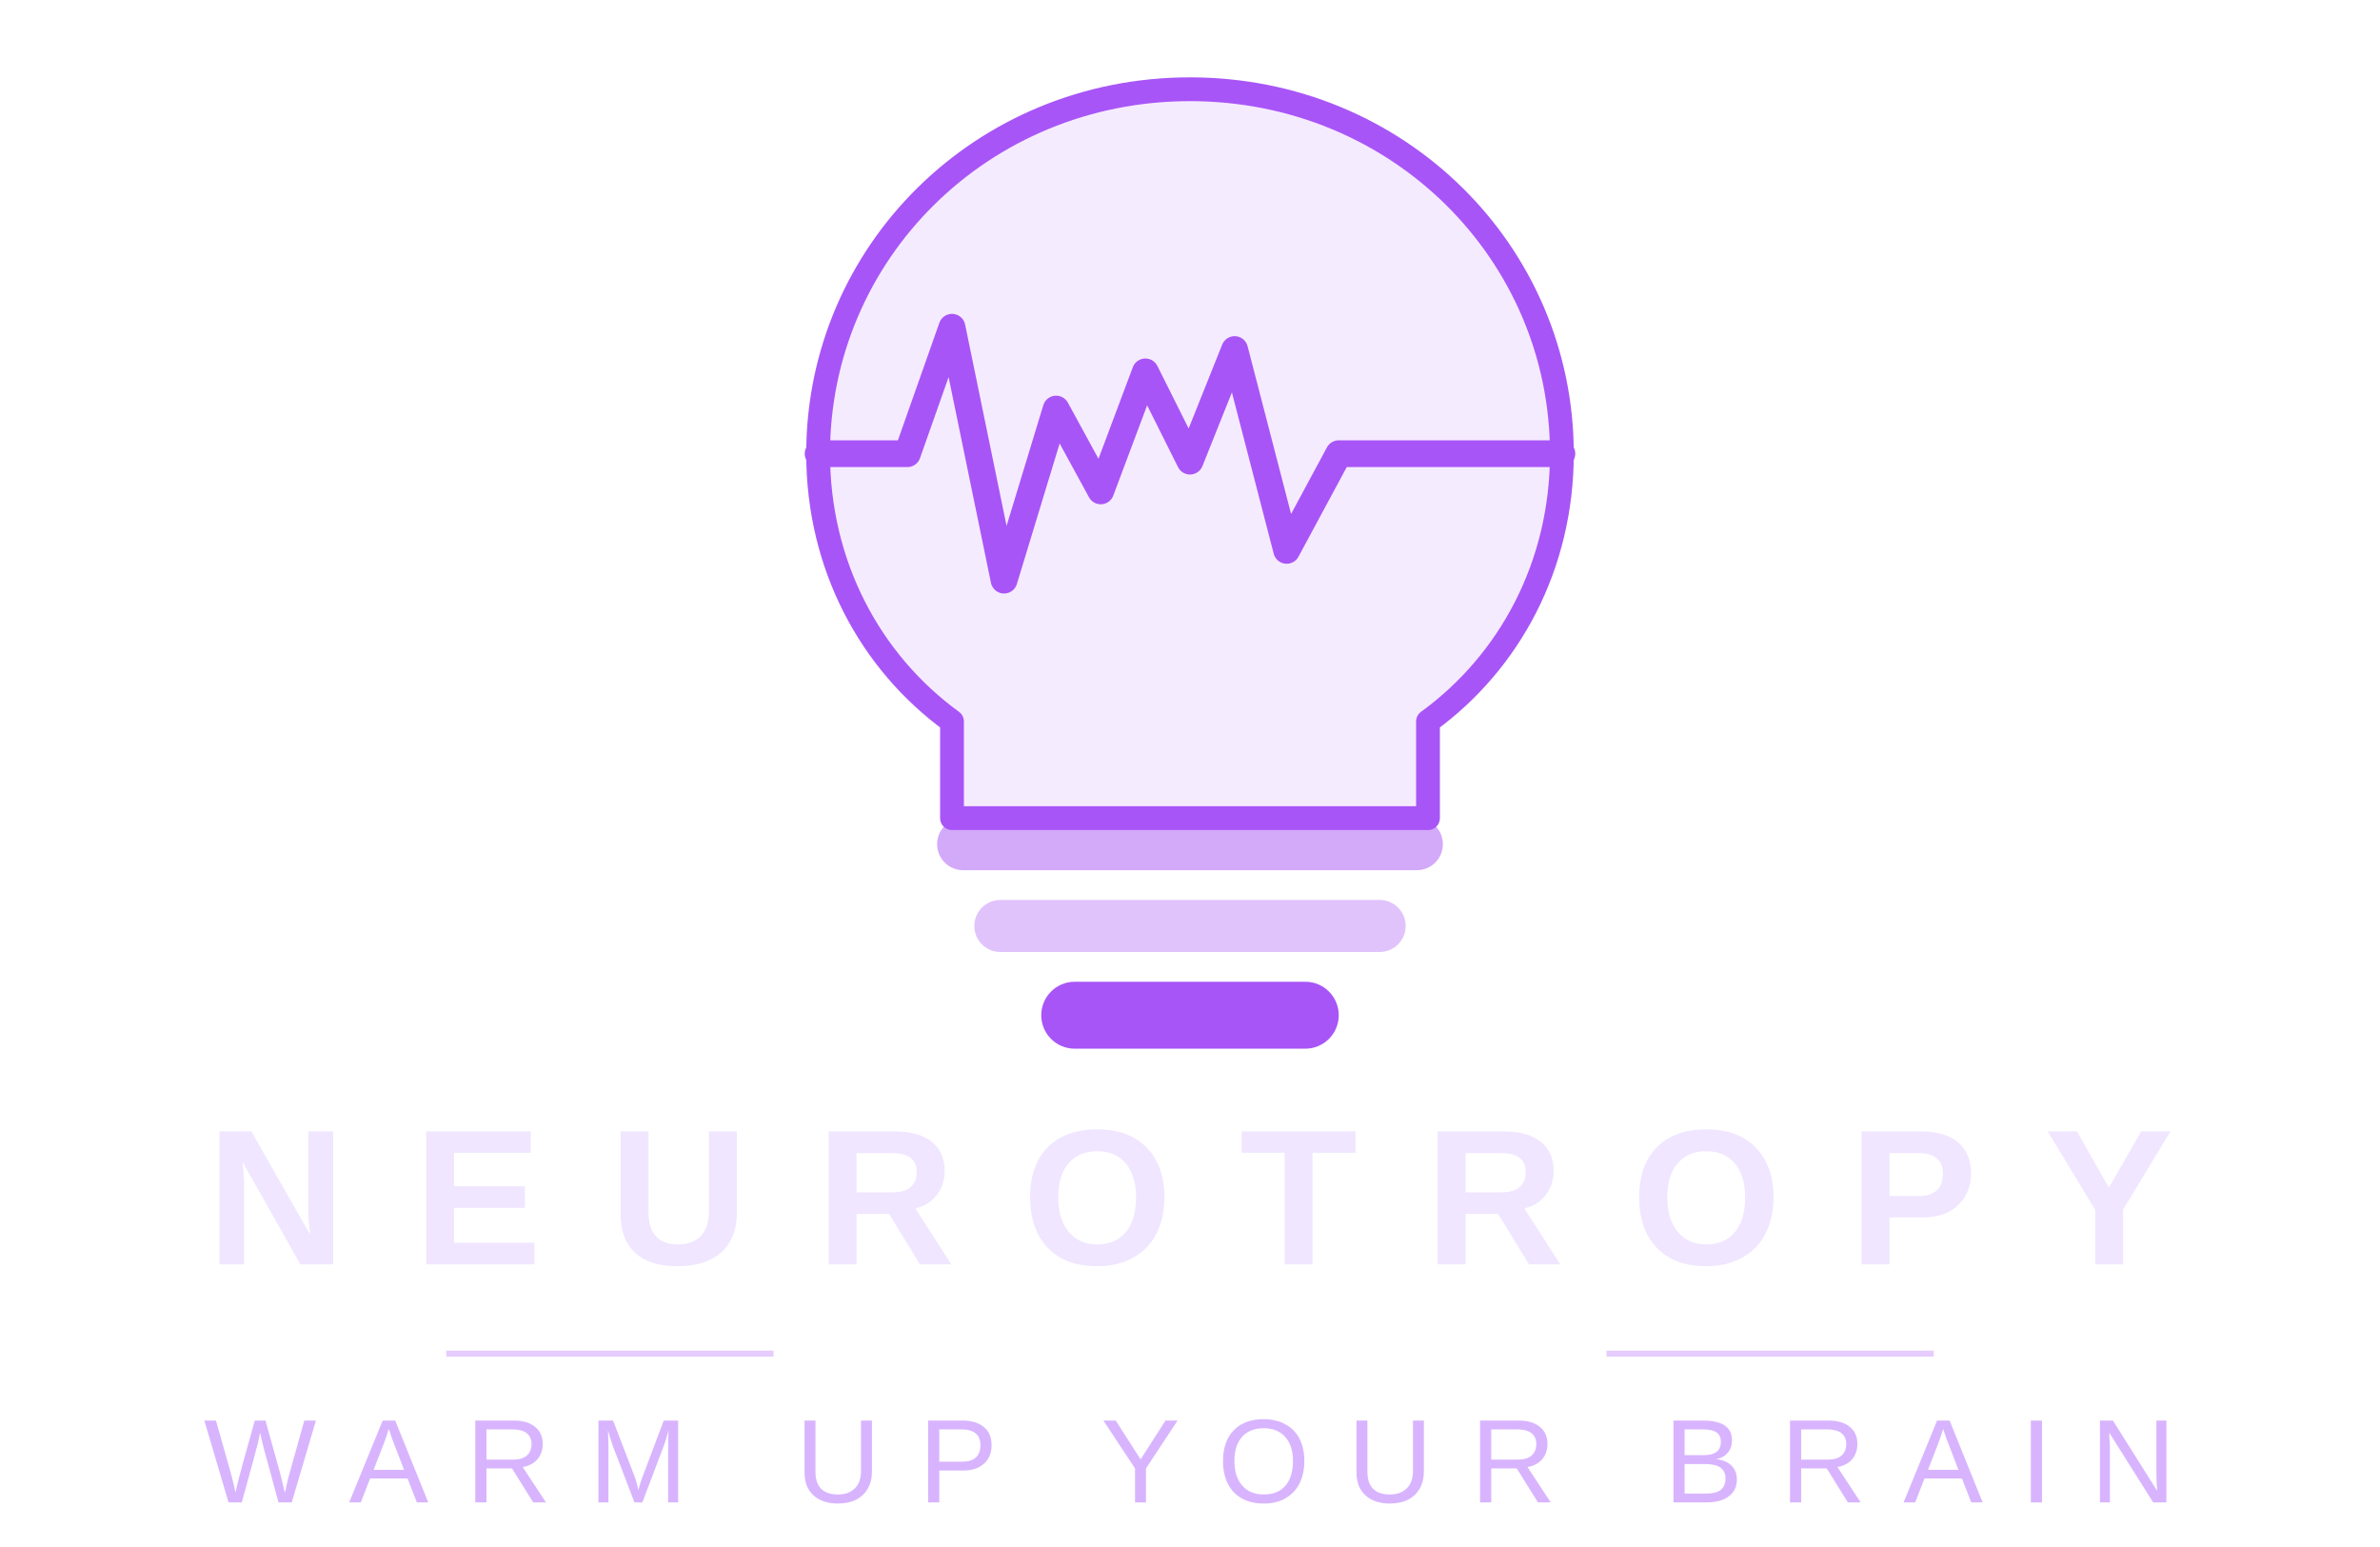
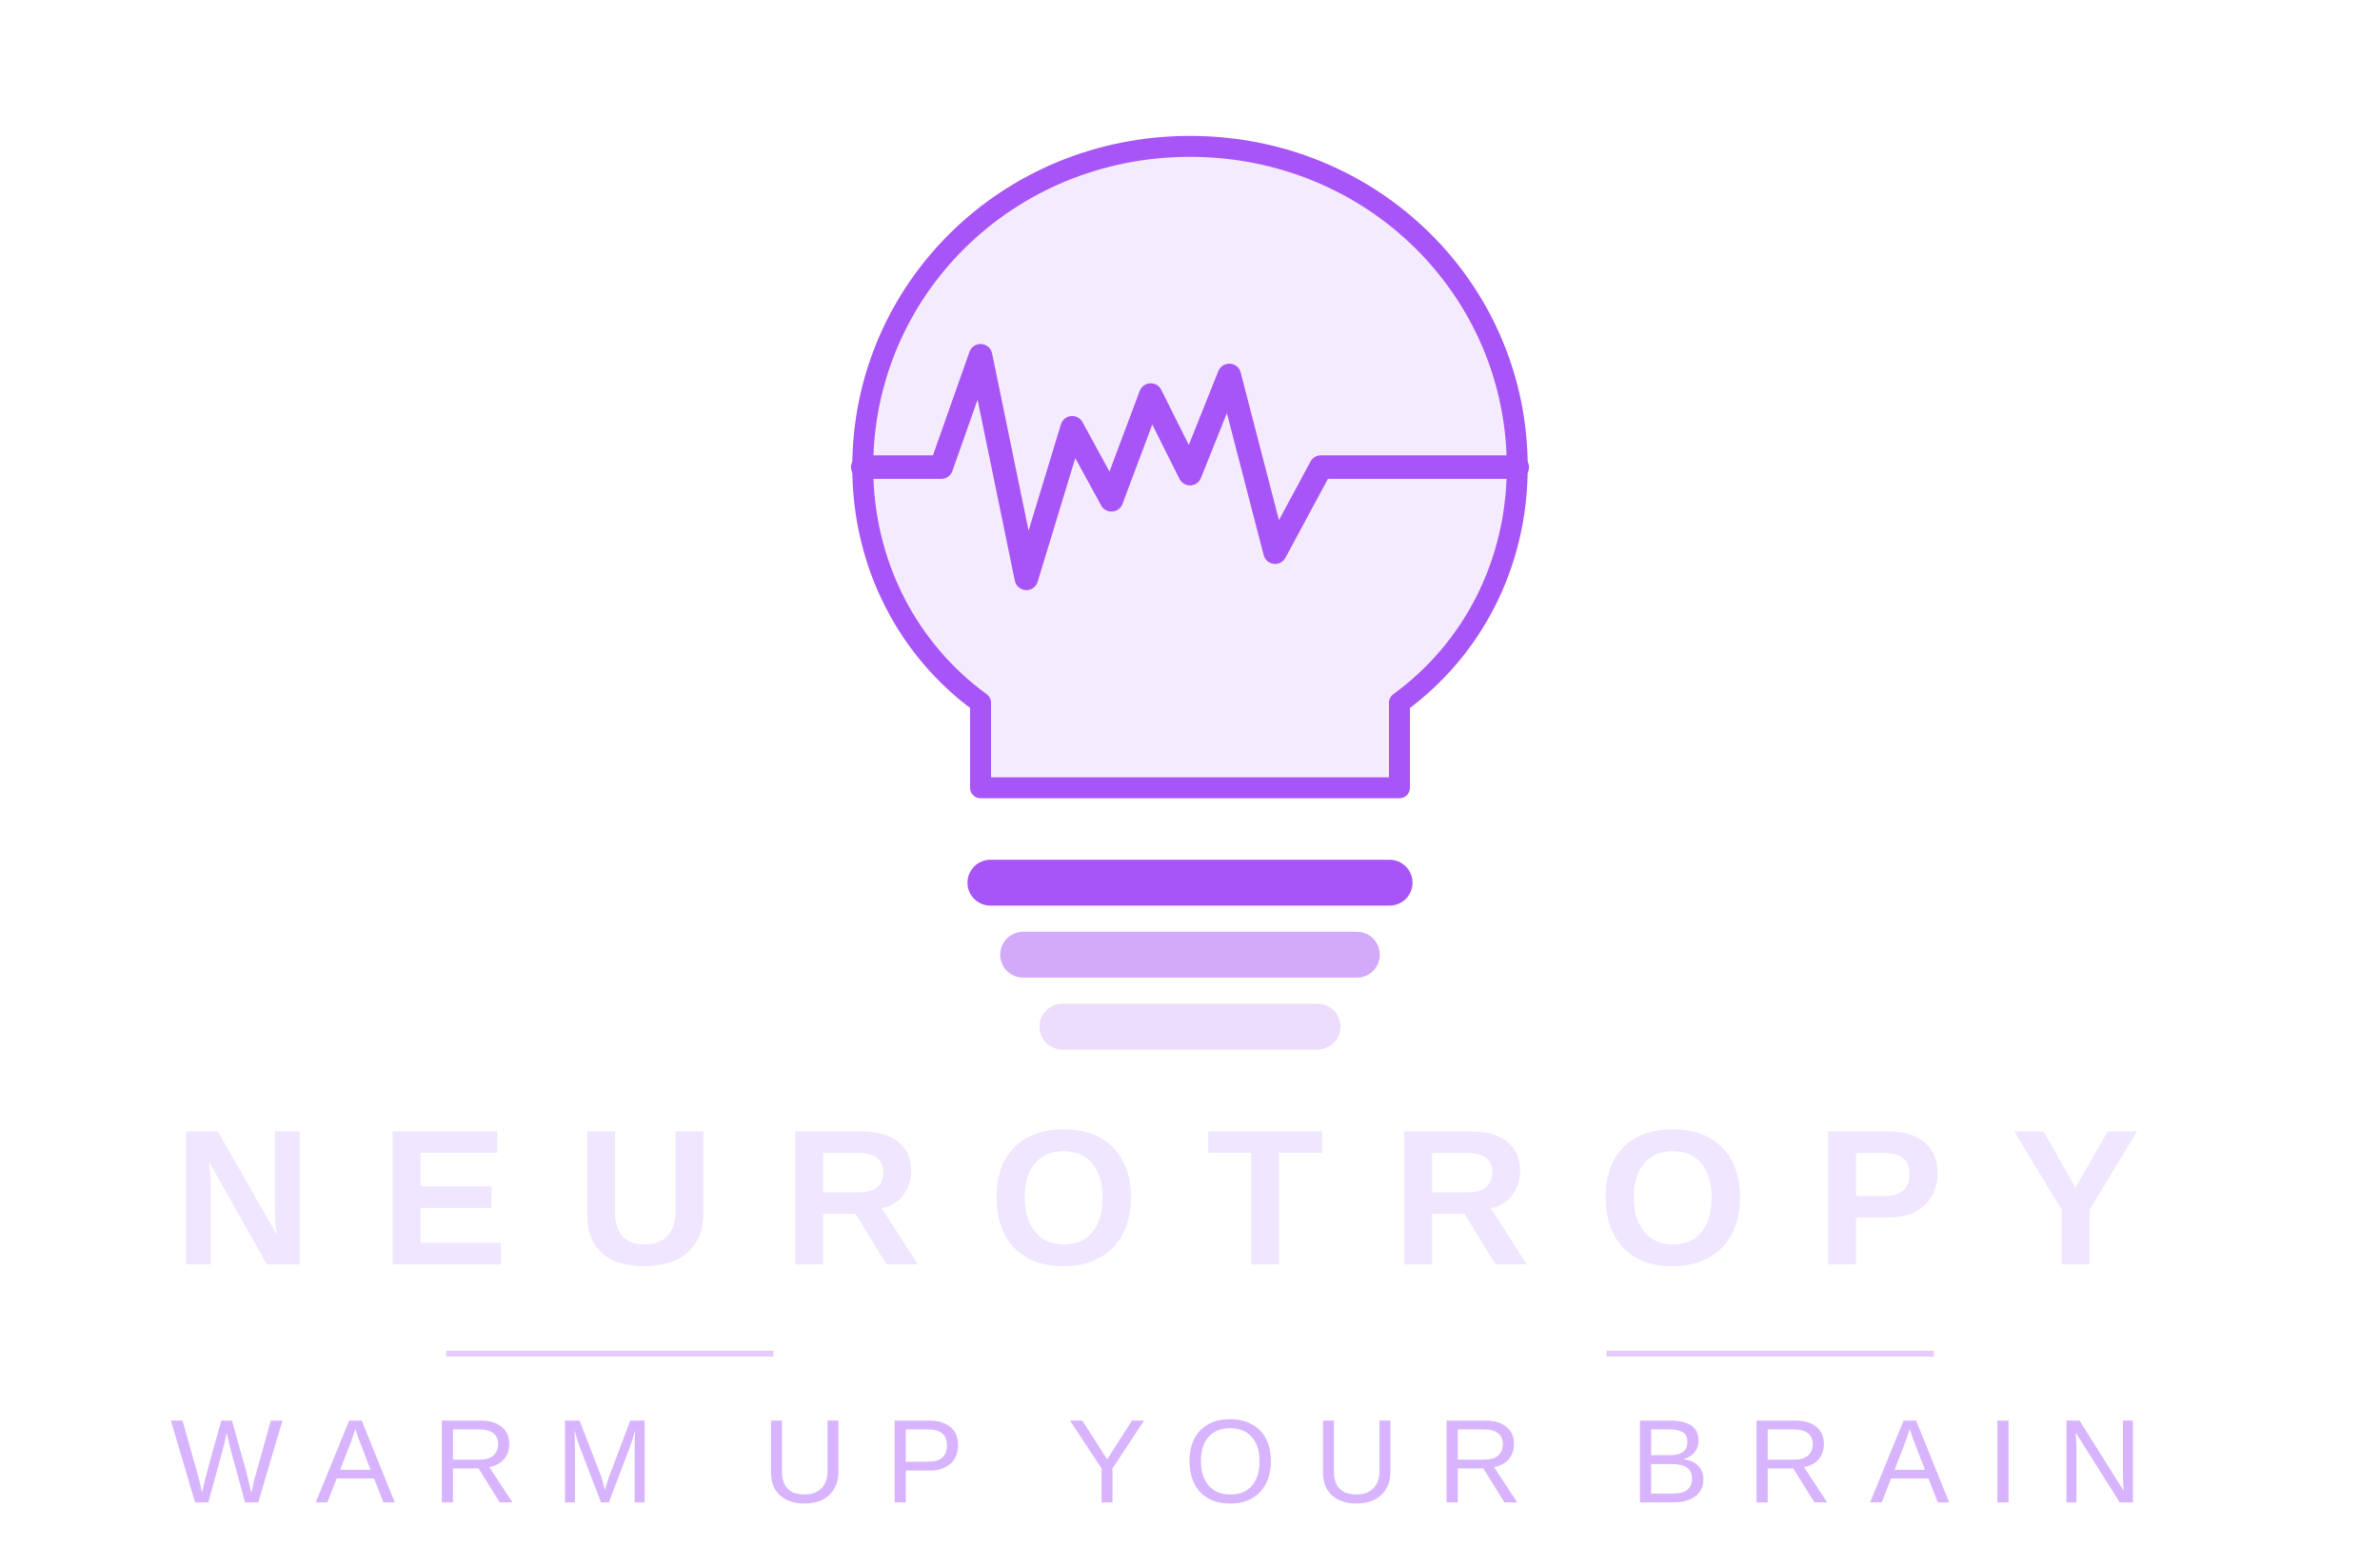
<svg xmlns="http://www.w3.org/2000/svg" width="160" height="104" viewBox="0 0 160 104" fill="none">
-   <path d="M80 6C66 6 55 17 55 30.5c0 7.5 3.5 14 9 18v6.5h32v-6.5c5.5-4 9-10.5 9-18C105 17 94 6 80 6z" fill="rgba(168,85,247,0.12)" stroke="#a855f7" stroke-width="1.6" stroke-linejoin="round" />
-   <rect x="63" y="55" width="34" height="3.5" rx="1.75" fill="rgba(168,85,247,0.5)" />
-   <rect x="65.5" y="60.5" width="29" height="3.5" rx="1.75" fill="rgba(168,85,247,0.35)" />
-   <rect x="70" y="66" width="20" height="4.5" rx="2.25" fill="#a855f7" />
-   <polyline points="55,30.5 61,30.5 64,22 67.5,39 71,27.5 74,33 77,25 80,31 83,23.5 86.5,37 90,30.5 96,30.5 105,30.5" stroke="#a855f7" stroke-width="1.8" fill="none" stroke-linecap="round" stroke-linejoin="round" />
-   <text x="80" y="85" text-anchor="middle" font-family="-apple-system,'Helvetica Neue',Arial,sans-serif" font-weight="700" font-size="13" letter-spacing="4.5" fill="#f0e6ff">NEUROTROPY</text>
+   <g transform="translate(80,38) scale(0.88) translate(-80,-38)">
+     <path d="M80 6C66 6 55 17 55 30.5c0 7.5 3.5 14 9 18v6.5h32v-6.5c5.5-4 9-10.5 9-18C105 17 94 6 80 6z" fill="rgba(168,85,247,0.12)" stroke="#a855f7" stroke-width="1.6" stroke-linejoin="round" />
+     <rect x="63" y="60.5" width="34" height="3.5" rx="1.75" fill="#a855f7" />
+     <rect x="65.5" y="66" width="29" height="3.5" rx="1.75" fill="rgba(168,85,247,0.5)" />
+     <rect x="68.5" y="71.5" width="23" height="3.5" rx="1.75" fill="rgba(168,85,247,0.2)" />
+     <polyline points="55,30.5 61,30.5 64,22 67.5,39 71,27.5 74,33 77,25 80,31 83,23.5 86.5,37 90,30.5 96,30.5 105,30.5" stroke="#a855f7" stroke-width="1.8" fill="none" stroke-linecap="round" stroke-linejoin="round" />
+   </g>
+   <text x="77.75" y="85" text-anchor="middle" font-family="-apple-system,'Helvetica Neue',Arial,sans-serif" font-weight="700" font-size="13" letter-spacing="4.5" fill="#f0e6ff">NEUROTROPY</text>
  <line x1="30" y1="91" x2="52" y2="91" stroke="#a855f7" stroke-width="0.4" opacity="0.3" />
  <line x1="108" y1="91" x2="130" y2="91" stroke="#a855f7" stroke-width="0.4" opacity="0.3" />
-   <text x="80" y="101" text-anchor="middle" font-family="-apple-system,'Helvetica Neue',Arial,sans-serif" font-weight="400" font-size="8" letter-spacing="2.5" fill="#d8b4fe">WARM UP YOUR BRAIN</text>
+   <text x="77.75" y="101" text-anchor="middle" font-family="-apple-system,'Helvetica Neue',Arial,sans-serif" font-weight="400" font-size="8" letter-spacing="2.5" fill="#d8b4fe">WARM UP YOUR BRAIN</text>
</svg>
